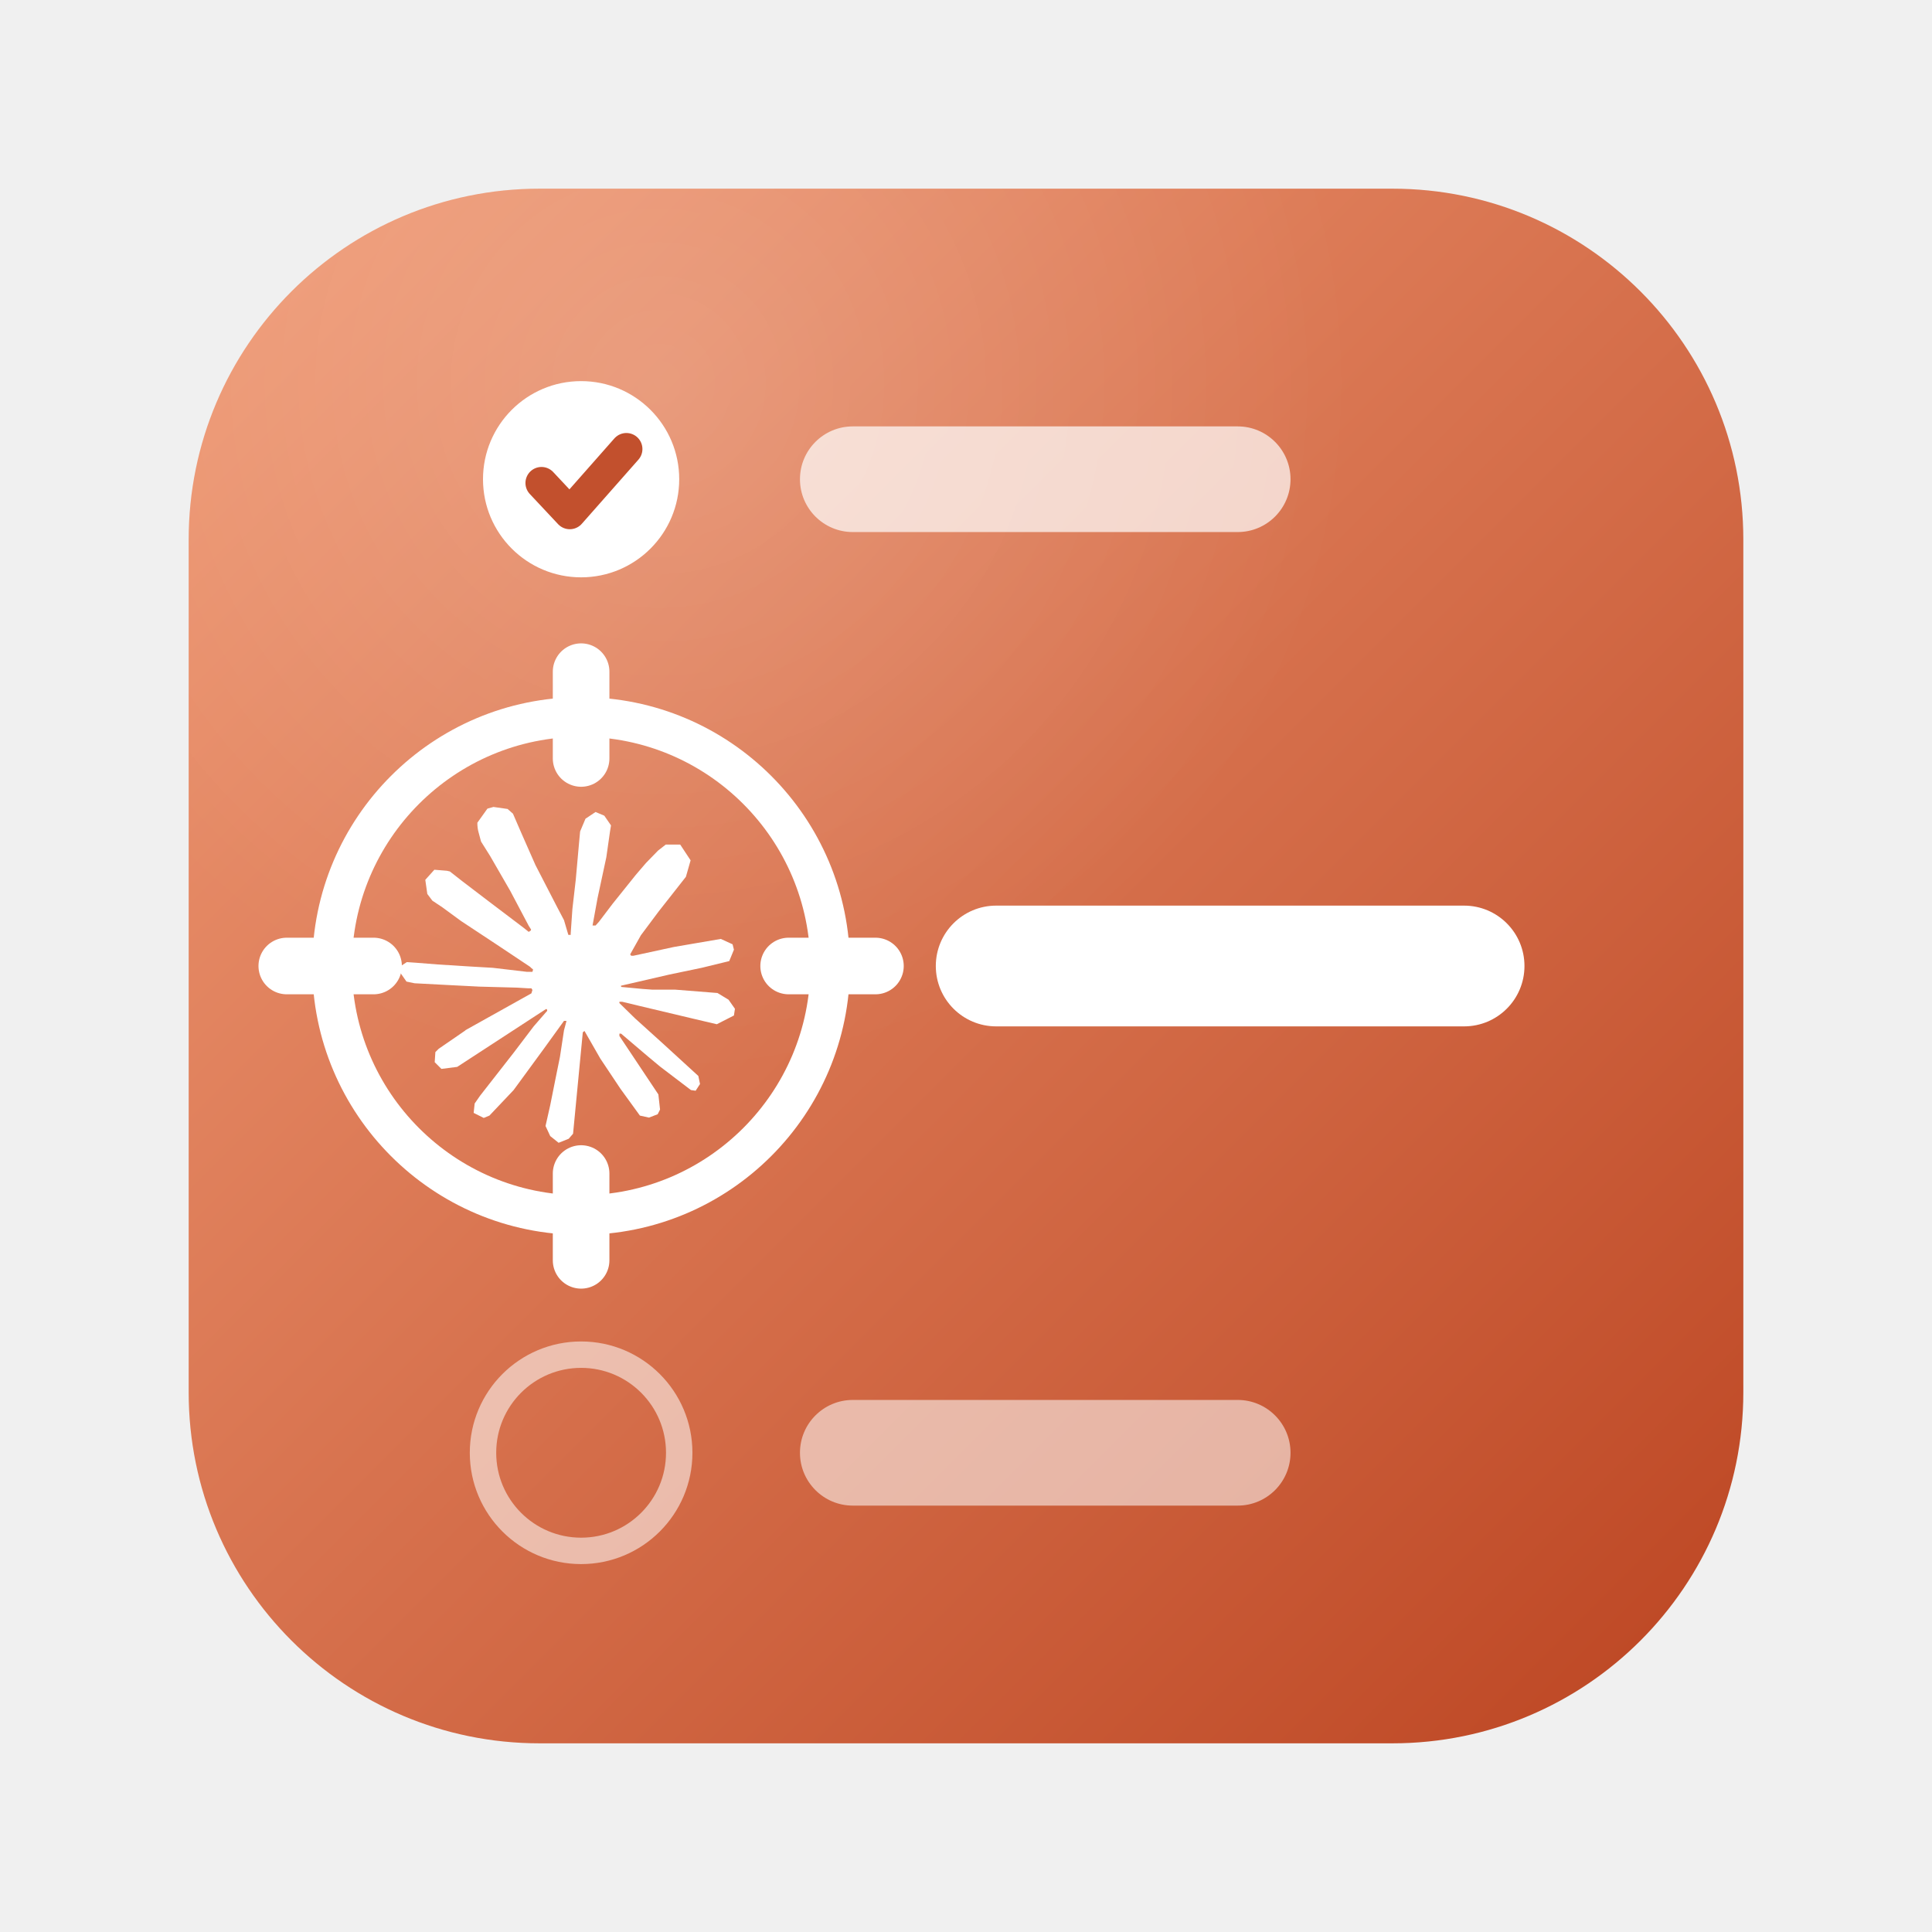
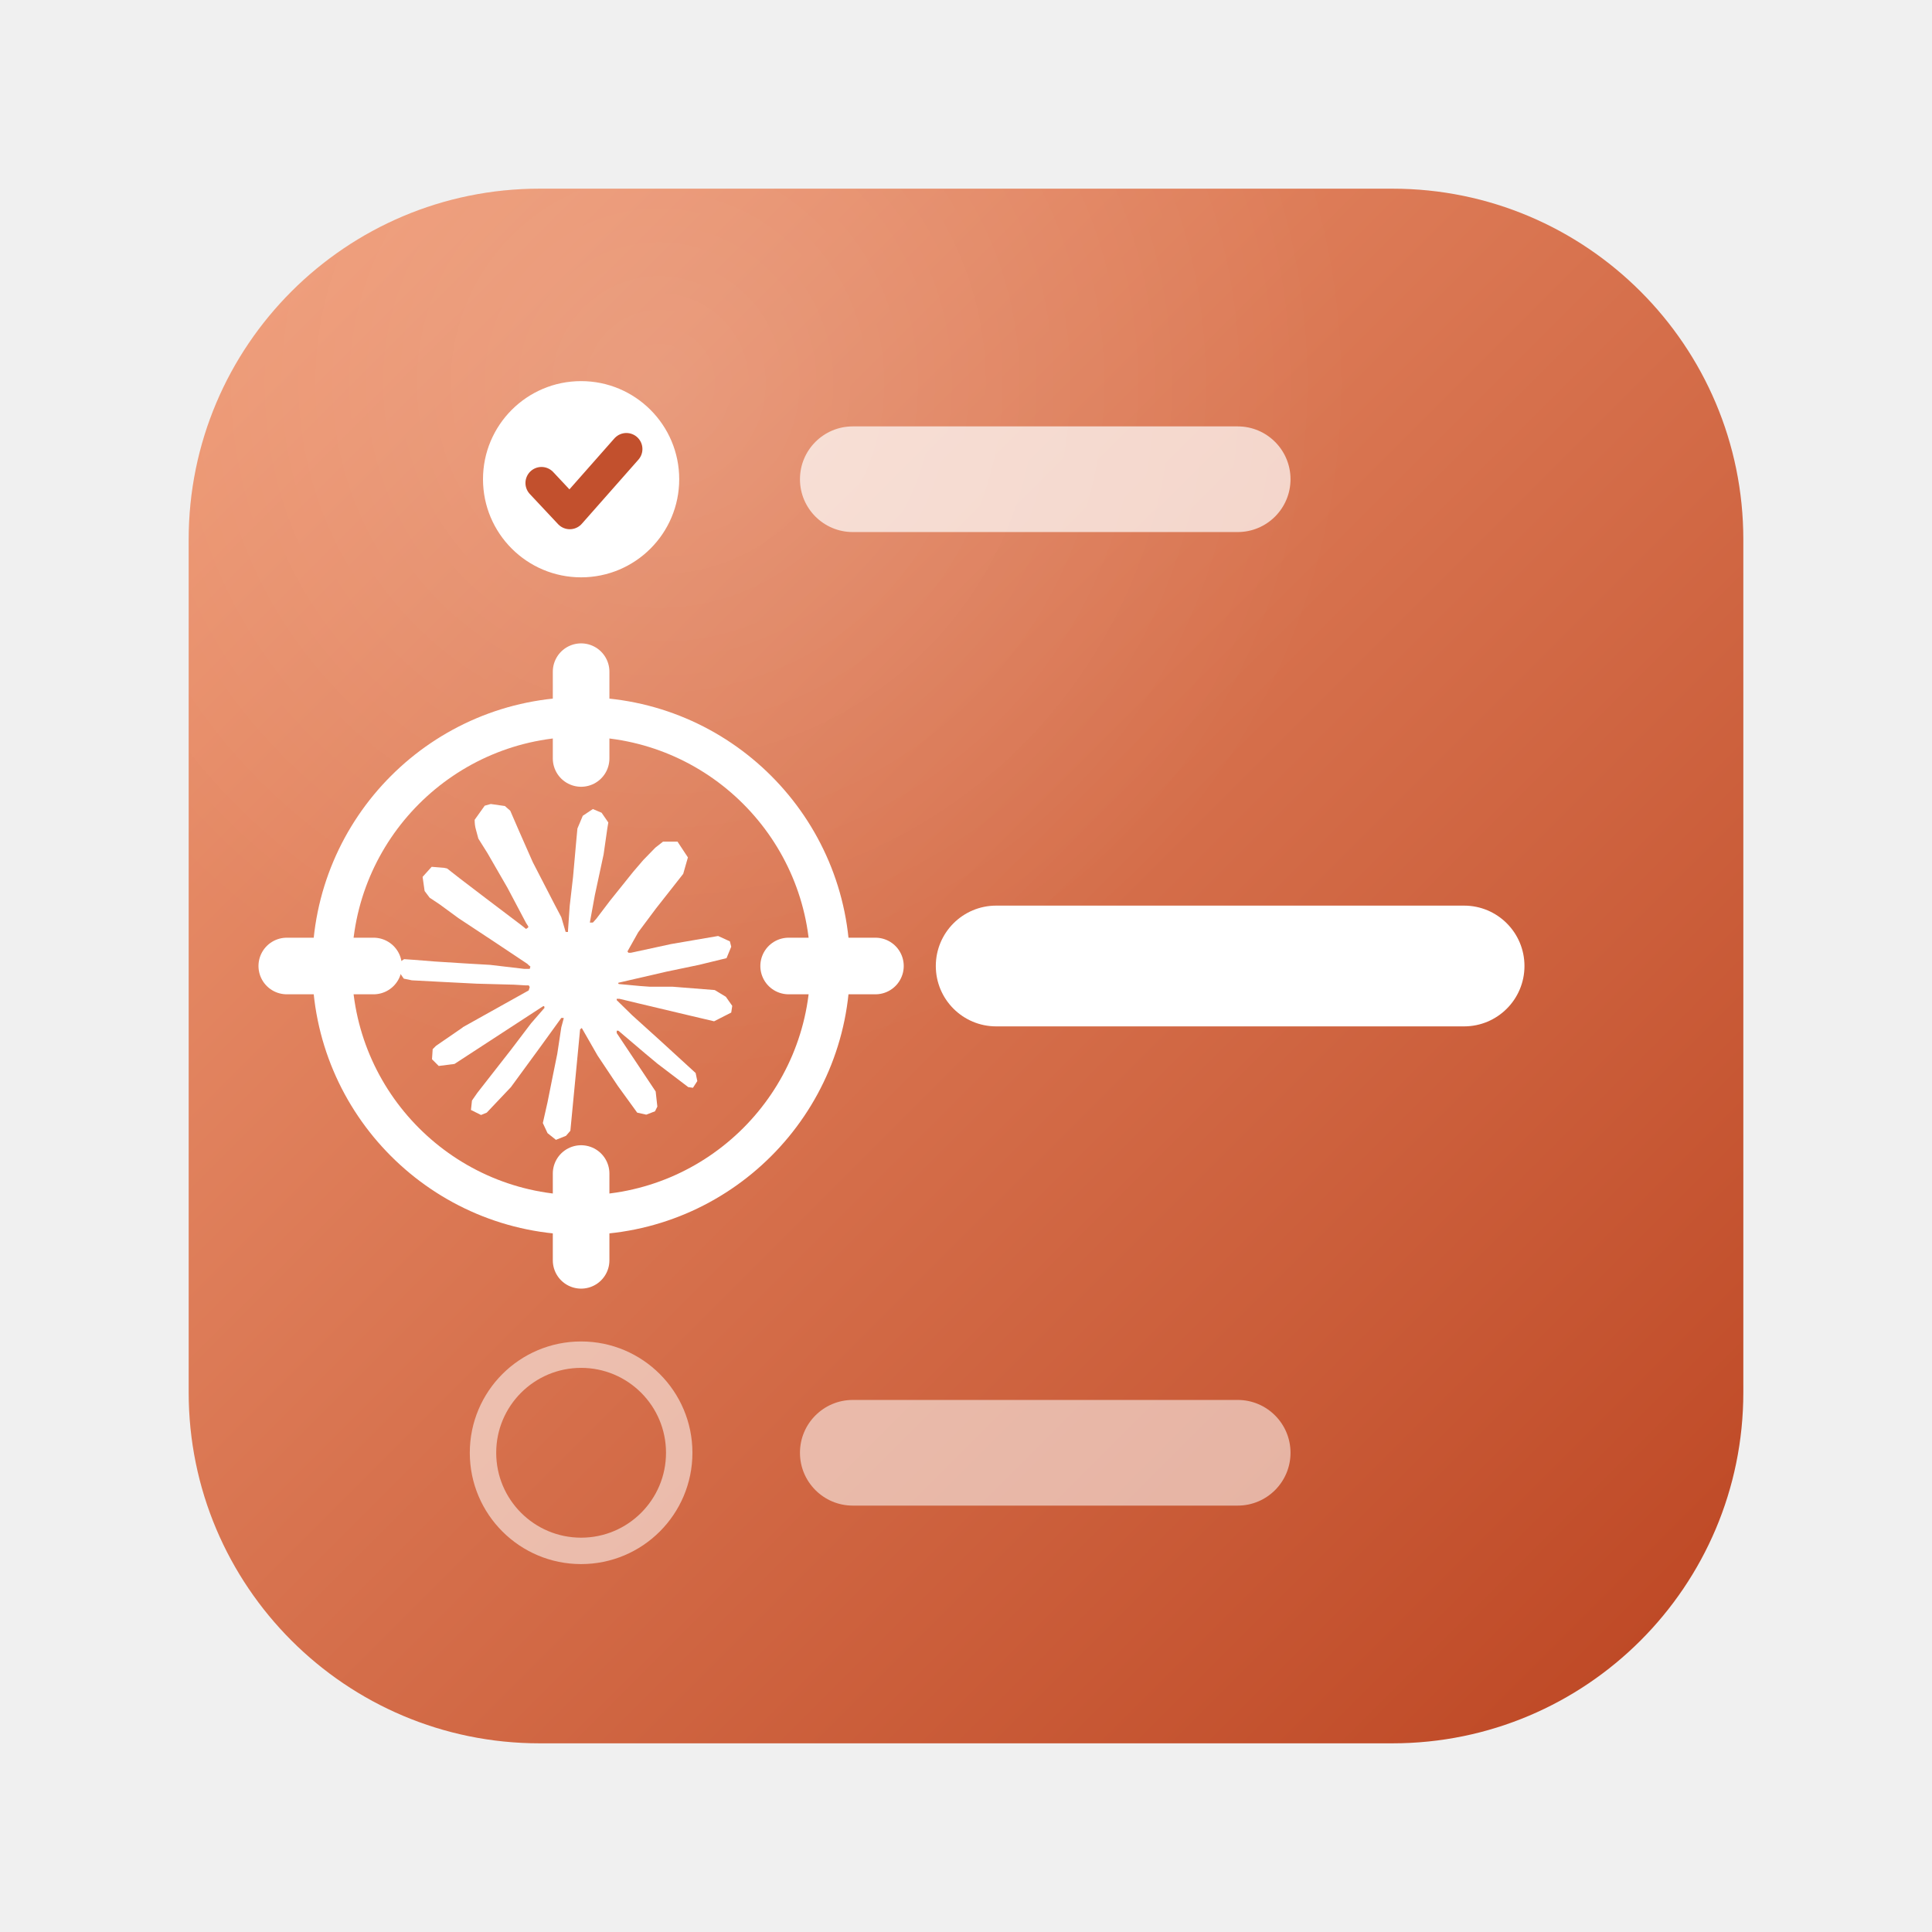
<svg xmlns="http://www.w3.org/2000/svg" width="1024" height="1024" viewBox="0 0 1024 1024">
  <defs>
    <linearGradient id="bg" x1="0" y1="0" x2="1" y2="1">
      <stop offset="0" stop-color="#F09B76" />
      <stop offset="1" stop-color="#BC4522" />
    </linearGradient>
    <radialGradient id="sheen" cx="0.3" cy="0.12" r="0.9">
      <stop offset="0" stop-color="#FFFFFF" stop-opacity="0.16" />
      <stop offset="0.5" stop-color="#FFFFFF" stop-opacity="0" />
    </radialGradient>
    <clipPath id="squircle">
      <rect x="100" y="100" width="824" height="824" rx="186" />
    </clipPath>
  </defs>
  <g clip-path="url(#squircle)">
    <rect x="100" y="100" width="824" height="824" fill="url(#bg)" />
    <rect x="100" y="100" width="824" height="824" fill="url(#sheen)" />
  </g>
  <g>
    <circle cx="308" cy="254" r="52" fill="#FFFFFF" />
    <path d="M 287 256 L 302 272 L 332 238" fill="none" stroke="#C2502D" stroke-width="17" stroke-linecap="round" stroke-linejoin="round" />
    <rect x="424" y="226" width="260" height="56" rx="28" fill="#FFFFFF" opacity="0.7" />
  </g>
  <g>
    <circle cx="308" cy="512" r="132" fill="none" stroke="#FFFFFF" stroke-width="21" />
    <g stroke="#FFFFFF" stroke-width="30" stroke-linecap="round">
      <line x1="308" y1="402" x2="308" y2="356" />
      <line x1="418" y1="512" x2="464" y2="512" />
      <line x1="308" y1="622" x2="308" y2="668" />
      <line x1="198" y1="512" x2="152" y2="512" />
    </g>
-     <path transform="translate(211.71 427.70) scale(1.78)" fill="#FFFFFF" d="m19.6 66.5 19.7-11 .3-1-.3-.5h-1l-3.3-.2-11.2-.3L14 53l-9.5-.5-2.4-.5L0 49l.2-1.5 2-1.3 2.9.2 6.3.5 9.5.6 6.9.4L38 49.1h1.6l.2-.7-.5-.4-.4-.4L29 41l-10.6-7-5.6-4.1-3-2-1.5-2-.6-4.2 2.7-3 3.7.3.9.2 3.7 2.9 8 6.1L37 36l1.5 1.2.6-.4.1-.3-.7-1.1L33 25l-6-10.4-2.7-4.3-.7-2.6c-.3-1-.4-2-.4-3l3-4.2L28 0l4.2.6L33.8 2l2.6 6 4.1 9.3L47 29.9l2 3.8 1 3.4.3 1h.7v-.5l.5-7.2 1-8.7 1-11.2.3-3.2 1.6-3.8 3-2L61 2.6l2 2.9-.3 1.8-1.1 7.7L59 27.1l-1.5 8.2h.9l1-1.1 4.1-5.4 6.9-8.6 3-3.5L77 13l2.3-1.8h4.3l3.1 4.7-1.4 4.9-4.4 5.6-3.7 4.7-5.3 7.1-3.2 5.7.3.4h.7l12-2.6 6.4-1.1 7.6-1.3 3.5 1.6.4 1.6-1.4 3.4-8.2 2-9.6 2-14.3 3.3-.2.1.2.3 6.4.6 2.8.2h6.8l12.6 1 3.3 2 1.9 2.7-.3 2-5.1 2.6-6.8-1.6-16-3.8-5.4-1.3h-.8v.4l4.6 4.5 8.3 7.5L89 80.1l.5 2.4-1.3 2-1.4-.2-9.2-7-3.6-3-8-6.8h-.5v.7l1.8 2.7 9.8 14.7.5 4.5-.7 1.4-2.6 1-2.7-.6-5.8-8-6-9-4.7-8.2-.5.4-2.9 30.2-1.3 1.5-3 1.2-2.5-2-1.4-3 1.4-6.2 1.6-8 1.3-6.4 1.2-7.9.7-2.6v-.2H49L43 72l-9 12.3-7.2 7.6-1.7.7-3-1.5.3-2.8L24 86l10-12.8 6-7.9 4-4.6-.1-.5h-.3L17.2 77.4l-4.7.6-2-2 .2-3 1-1 8-5.5Z" />
+     <path transform="translate(210.28 426.14) scale(1.78)" fill="#FFFFFF" d="m19.6 66.5 19.7-11 .3-1-.3-.5h-1l-3.3-.2-11.2-.3L14 53l-9.5-.5-2.4-.5L0 49l.2-1.5 2-1.3 2.9.2 6.3.5 9.5.6 6.9.4L38 49.1h1.6l.2-.7-.5-.4-.4-.4L29 41l-10.6-7-5.6-4.1-3-2-1.5-2-.6-4.2 2.7-3 3.7.3.9.2 3.7 2.9 8 6.1L37 36l1.5 1.2.6-.4.1-.3-.7-1.1L33 25l-6-10.4-2.7-4.3-.7-2.6c-.3-1-.4-2-.4-3l3-4.2L28 0l4.2.6L33.8 2l2.6 6 4.1 9.3L47 29.9l2 3.8 1 3.4.3 1h.7v-.5l.5-7.2 1-8.7 1-11.2.3-3.2 1.6-3.8 3-2L61 2.6l2 2.9-.3 1.8-1.1 7.7L59 27.1l-1.5 8.2h.9l1-1.1 4.1-5.4 6.9-8.6 3-3.5L77 13l2.3-1.8h4.3l3.1 4.7-1.4 4.9-4.4 5.6-3.7 4.7-5.3 7.1-3.2 5.7.3.4h.7l12-2.6 6.4-1.1 7.6-1.3 3.5 1.6.4 1.6-1.4 3.4-8.2 2-9.6 2-14.3 3.3-.2.1.2.3 6.4.6 2.8.2h6.8l12.6 1 3.3 2 1.9 2.7-.3 2-5.1 2.6-6.8-1.6-16-3.8-5.4-1.3h-.8v.4l4.6 4.5 8.3 7.5L89 80.1l.5 2.4-1.3 2-1.4-.2-9.2-7-3.6-3-8-6.8h-.5v.7l1.8 2.7 9.8 14.7.5 4.5-.7 1.4-2.6 1-2.7-.6-5.8-8-6-9-4.7-8.2-.5.4-2.9 30.2-1.3 1.5-3 1.2-2.5-2-1.4-3 1.4-6.2 1.6-8 1.3-6.4 1.2-7.9.7-2.6v-.2H49L43 72l-9 12.3-7.2 7.6-1.7.7-3-1.5.3-2.8L24 86l10-12.8 6-7.9 4-4.6-.1-.5h-.3L17.2 77.4l-4.7.6-2-2 .2-3 1-1 8-5.5Z" />
    <rect x="496" y="480" width="312" height="64" rx="32" fill="#FFFFFF" />
  </g>
  <g opacity="0.55">
    <circle cx="308" cy="770" r="52" fill="none" stroke="#FFFFFF" stroke-width="14" />
    <rect x="424" y="742" width="260" height="56" rx="28" fill="#FFFFFF" />
  </g>
</svg>
